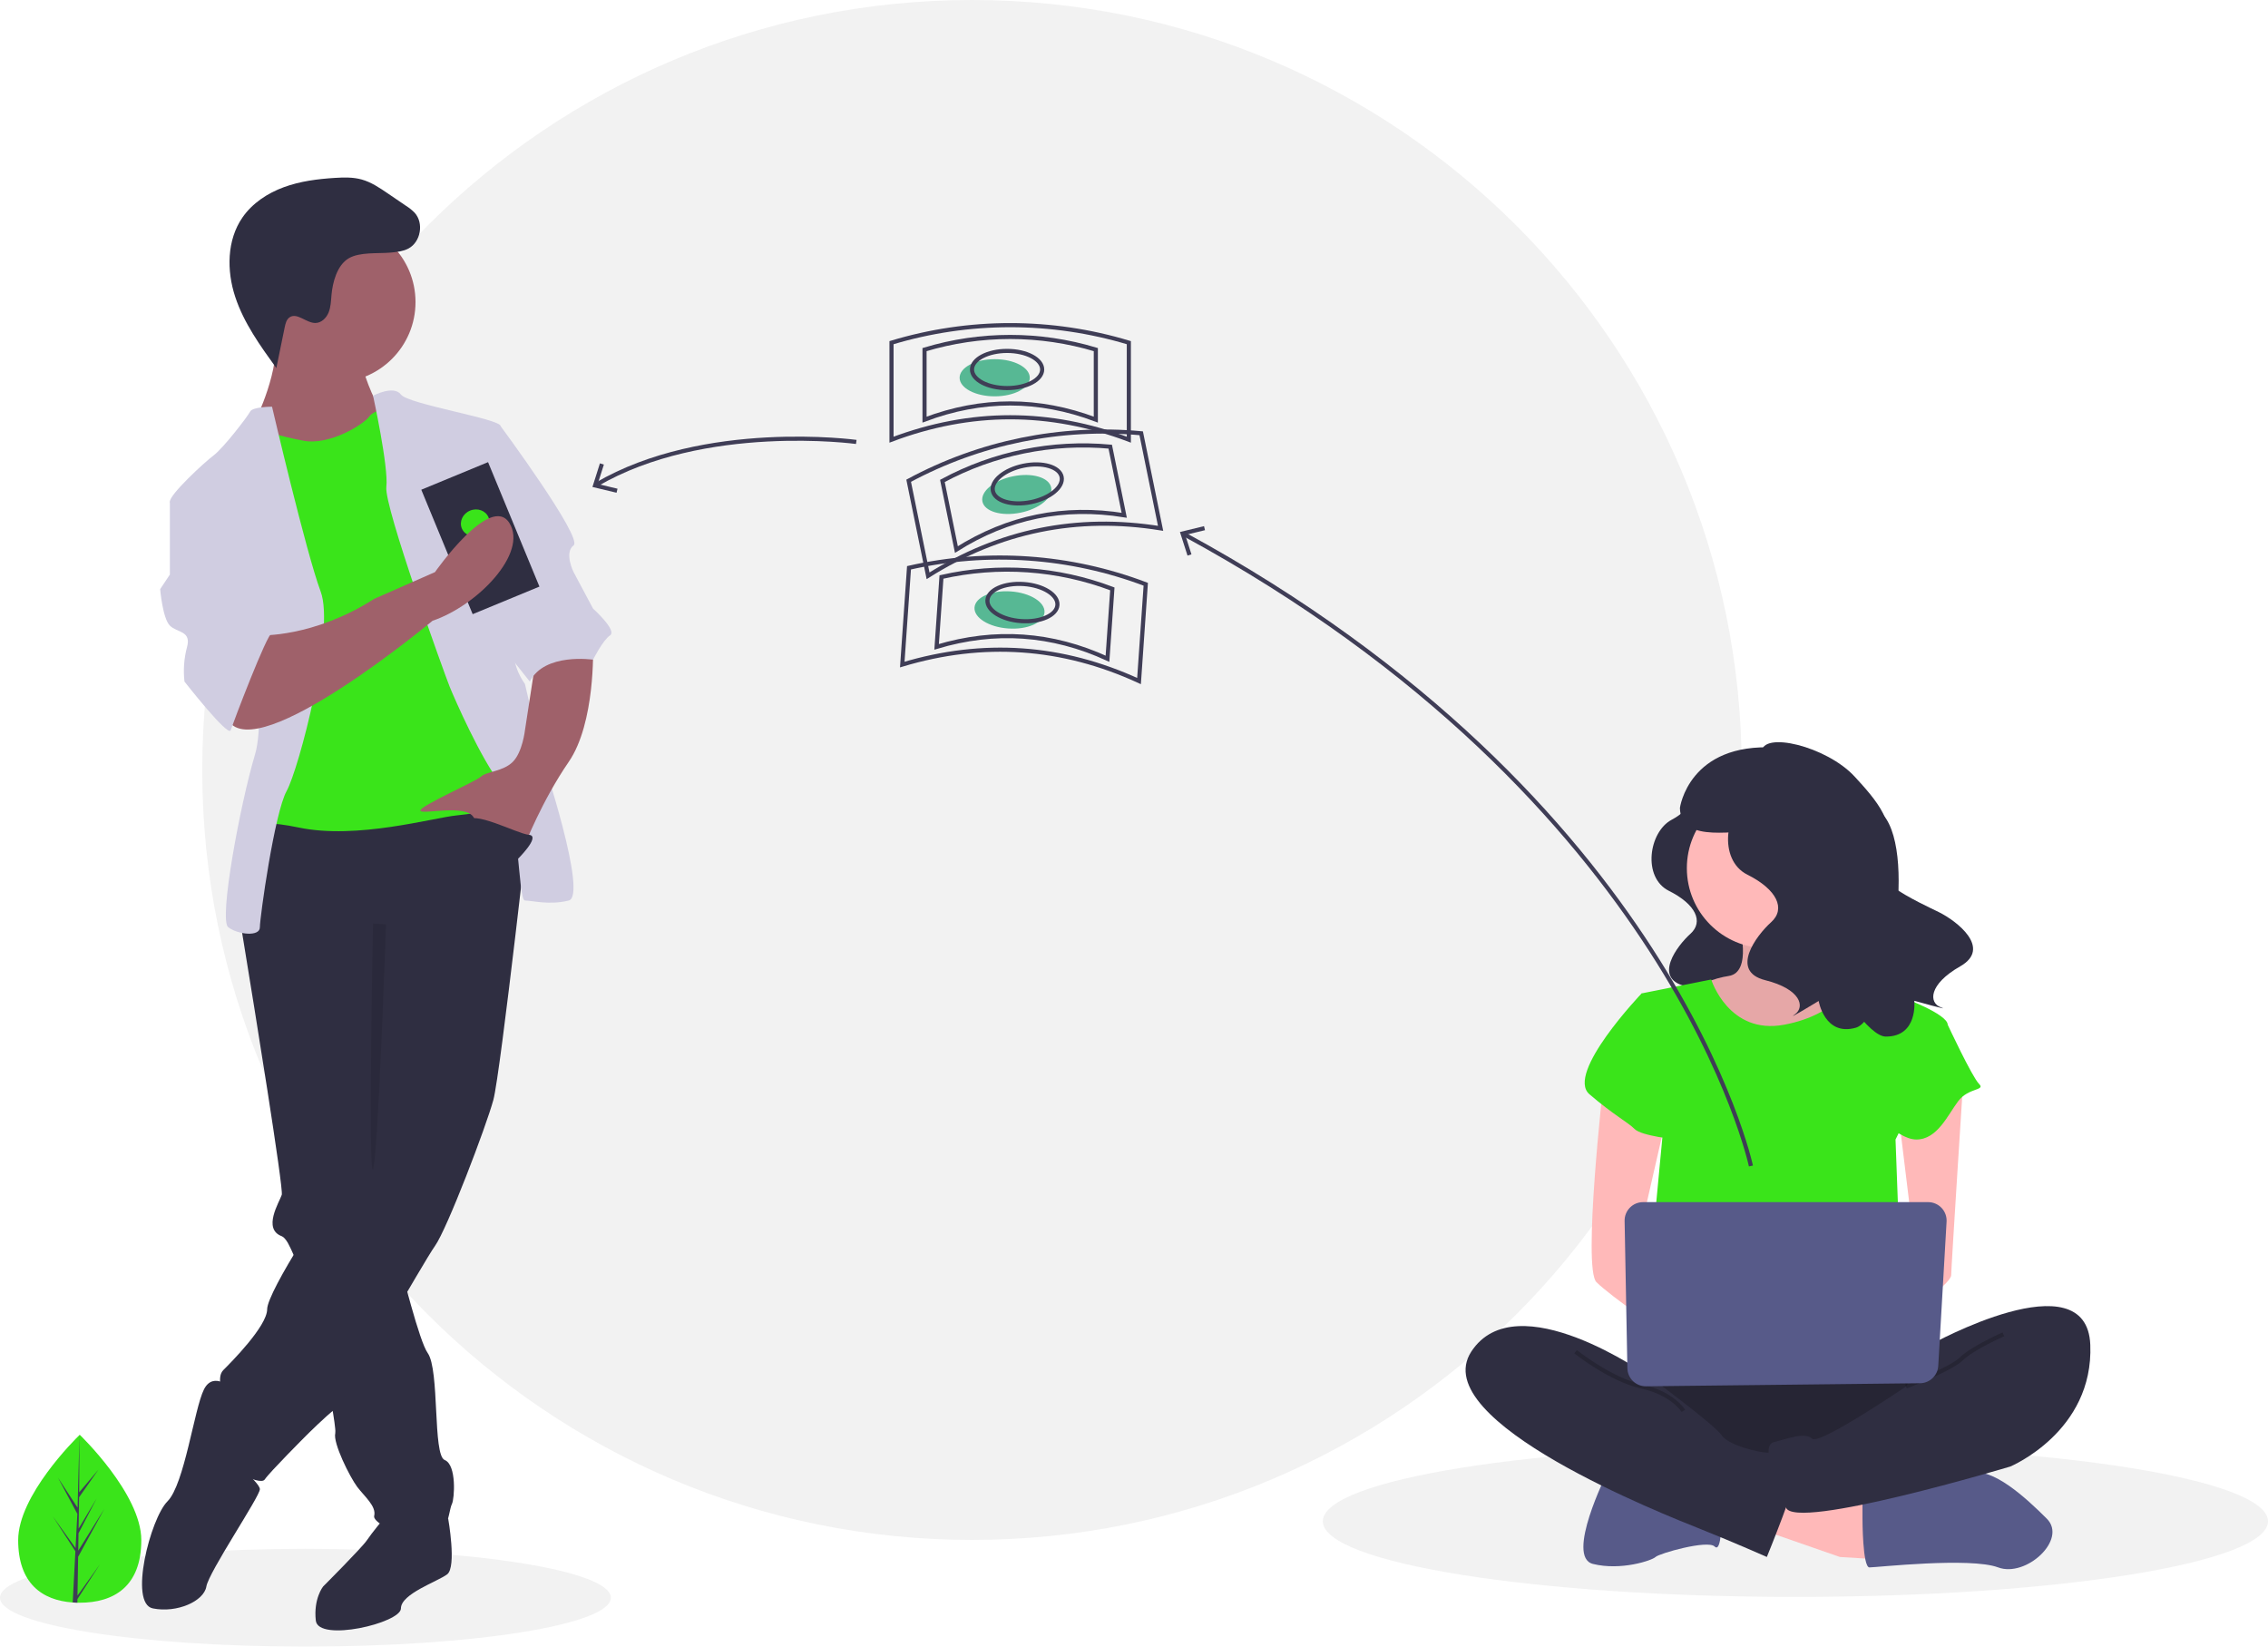
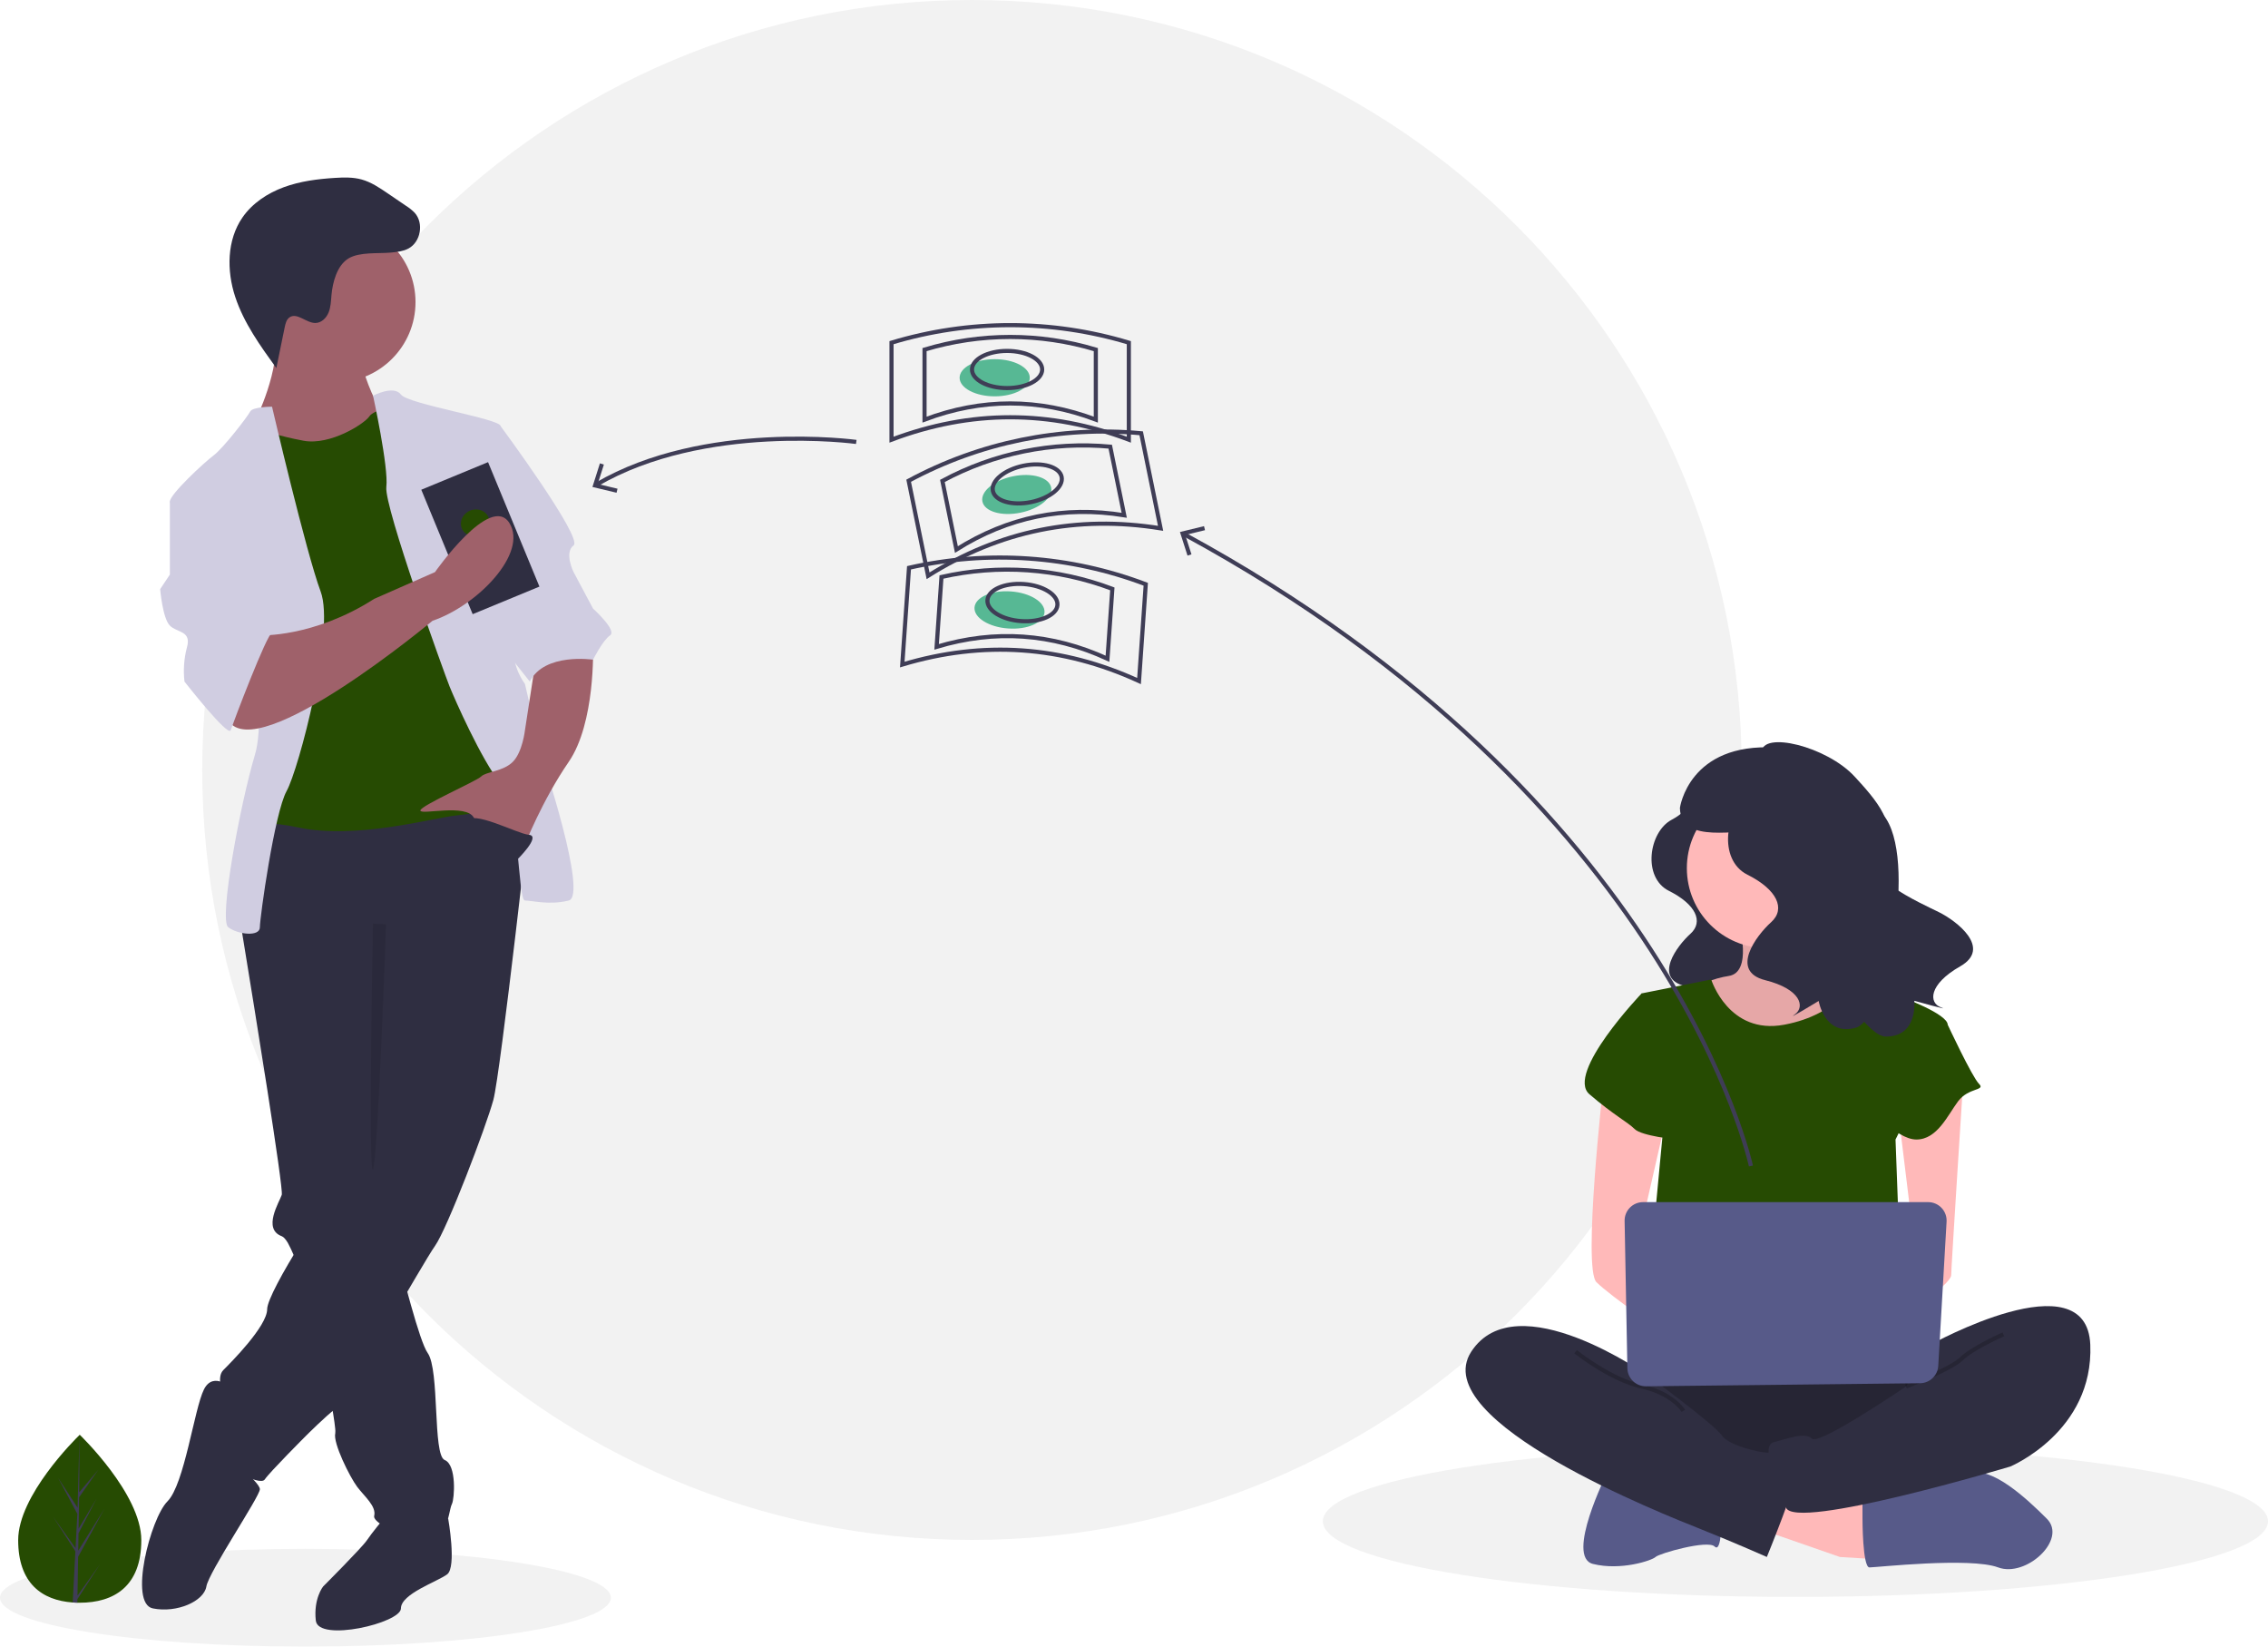
<svg xmlns="http://www.w3.org/2000/svg" id="ecb8a146-dd8f-4f83-ab4e-53bb1469e238" data-name="Layer 1" width="1099" height="797.68" viewBox="0 0 1099 797.68">
  <circle cx="471" cy="373" r="373" fill="#f2f2f2" />
  <ellipse cx="148" cy="774" rx="148" ry="23.68" fill="#f2f2f2" />
  <ellipse cx="870" cy="736.969" rx="229" ry="36.64" fill="#f2f2f2" />
  <path d="M869.62,435.945s1.95,6.499-9.098,12.348-14.297,27.945-1.3,34.443,16.897,14.947,10.398,20.796-18.197,21.446-2.6,25.345,17.547,11.698,12.998,14.947,10.398-5.849,10.398-5.849,2.6,15.597,16.247,11.698,51.99-77.985,32.494-88.383S869.62,435.945,869.62,435.945Z" transform="translate(-50.5 -51.15983)" fill="#2f2e41" />
  <path d="M893.175,498.697s6.741,23.594-5.056,25.279a46.052,46.052,0,0,0-20.224,8.426l21.909,28.65h40.447l25.279-25.279s-33.706-25.279-26.965-40.447S893.175,498.697,893.175,498.697Z" transform="translate(-50.5 -51.15983)" fill="#ffb9b9" />
  <path d="M893.175,498.697s6.741,23.594-5.056,25.279a46.052,46.052,0,0,0-20.224,8.426l21.909,28.65h40.447l25.279-25.279s-33.706-25.279-26.965-40.447S893.175,498.697,893.175,498.697Z" transform="translate(-50.5 -51.15983)" opacity="0.1" />
  <polygon points="852.787 740.779 891.549 754.261 918.513 755.946 916.828 732.352 861.213 715.904 852.787 740.779" fill="#ffb9b9" />
  <path d="M953.003,786.882s0,23.594,3.371,23.594,48.874-5.056,62.356,0,33.706-13.482,23.594-23.594-26.606-25.279-36.897-21.909-52.424,11.797-52.424,11.797Z" transform="translate(-50.5 -51.15983)" fill="#575a89" />
  <path d="M829.134,764.974s-20.224,40.447-6.741,43.818,28.65-1.685,30.335-3.371,25.279-8.426,28.65-5.056,3.371-13.482,3.371-13.482Z" transform="translate(-50.5 -51.15983)" fill="#575a89" />
  <path d="M845.987,709.359s-32.021,43.818-8.426,55.615,136.509,11.797,144.936,0,11.797-48.874,0-52.244S845.987,709.359,845.987,709.359Z" transform="translate(-50.5 -51.15983)" fill="#2f2e41" />
  <path d="M845.987,709.359s-32.021,43.818-8.426,55.615,136.509,11.797,144.936,0,11.797-48.874,0-52.244S845.987,709.359,845.987,709.359Z" transform="translate(-50.5 -51.15983)" opacity="0.2" />
  <circle cx="856.157" cy="420.572" r="38.762" fill="#ffb9b9" />
-   <path d="M845.987,532.403l33.706-6.741s8.426,26.965,35.391,21.909,33.706-21.909,33.706-21.909,20.224,8.426,21.909,8.426,23.594,8.426,23.594,13.482-25.279,55.615-25.279,55.615l3.371,91.006-124.712-3.371,8.426-89.321Z" transform="translate(-50.5 -51.15983)" fill="#3ae41a" />
+   <path d="M845.987,532.403l33.706-6.741s8.426,26.965,35.391,21.909,33.706-21.909,33.706-21.909,20.224,8.426,21.909,8.426,23.594,8.426,23.594,13.482-25.279,55.615-25.279,55.615l3.371,91.006-124.712-3.371,8.426-89.321Z" transform="translate(-50.5 -51.15983)" fill="#264b02" />
  <path d="M827.449,576.22s-10.112,89.321-3.371,96.062,33.706,25.279,33.706,25.279V677.338l-13.482-25.279,13.482-58.985Z" transform="translate(-50.5 -51.15983)" fill="#ffb9b9" />
  <path d="M1001.877,573.692s-5.899,91.849-5.899,95.219-15.168,15.168-20.224,15.168-8.426-8.426-8.426-8.426l11.797-13.482-8.426-69.097Z" transform="translate(-50.5 -51.15983)" fill="#ffb9b9" />
  <path d="M985.866,702.618s75.838-42.132,77.524,0-38.762,58.985-38.762,58.985-104.488,31.332-108.702,19.879-12.64-29.991-5.899-31.676,15.168-5.056,18.538-1.685,45.503-25.279,45.503-25.279Z" transform="translate(-50.5 -51.15983)" fill="#2f2e41" />
  <path d="M1021.258,697.562s-15.168,6.741-20.224,11.797-26.965,13.482-26.965,13.482" transform="translate(-50.5 -51.15983)" fill="none" stroke="#000" stroke-miterlimit="10" stroke-width="2" opacity="0.2" />
-   <path d="M856.099,535.773l-10.112-3.371s-37.077,38.762-25.279,48.874,18.538,13.482,21.909,16.853,20.224,5.056,20.224,5.056Z" transform="translate(-50.5 -51.15983)" fill="#3ae41a" />
-   <path d="M979.125,544.2l15.168,3.371s11.797,25.279,15.168,28.65-5.056,1.685-10.112,8.426-10.112,18.538-20.224,18.538-23.594-16.853-23.594-16.853Z" transform="translate(-50.5 -51.15983)" fill="#3ae41a" />
+   <path d="M856.099,535.773l-10.112-3.371s-37.077,38.762-25.279,48.874,18.538,13.482,21.909,16.853,20.224,5.056,20.224,5.056Z" transform="translate(-50.5 -51.15983)" fill="#264b02" />
+   <path d="M979.125,544.2l15.168,3.371s11.797,25.279,15.168,28.65-5.056,1.685-10.112,8.426-10.112,18.538-20.224,18.538-23.594-16.853-23.594-16.853Z" transform="translate(-50.5 -51.15983)" fill="#264b02" />
  <path d="M849.357,717.785s-64.041-45.503-85.95-11.797,94.377,79.209,111.23,85.95,32.021,13.482,32.021,13.482,15.168-37.077,15.168-43.818-11.797-6.741-15.168-6.741-18.538-3.371-21.909-8.426S849.357,717.785,849.357,717.785Z" transform="translate(-50.5 -51.15983)" fill="#2f2e41" />
  <path d="M813.966,705.988s16.853,13.482,32.021,16.853,20.224,11.797,20.224,11.797" transform="translate(-50.5 -51.15983)" fill="none" stroke="#000" stroke-miterlimit="10" stroke-width="2" opacity="0.2" />
  <path d="M837.732,642.622l1.346,71.356a8.933,8.933,0,0,0,9.032,8.764l132.79-1.492a8.933,8.933,0,0,0,8.818-8.418l4.031-69.864a8.933,8.933,0,0,0-8.918-9.447H846.663A8.933,8.933,0,0,0,837.732,642.622Z" transform="translate(-50.5 -51.15983)" fill="#575a89" />
  <path d="M908.728,423.04s2.16,7.199-10.079,13.679-15.839,30.957-1.44,38.157,18.718,16.558,11.519,23.038-20.158,23.758-2.88,28.077,19.438,12.959,14.399,16.558,11.519-6.479,11.519-6.479,2.88,17.278,17.998,12.959,30.203-82.84,13.35-103.064C947.445,427.16,908.728,423.04,908.728,423.04Z" transform="translate(-50.5 -51.15983)" fill="#2f2e41" />
  <path d="M904.13,415.629c.003-10.547,31.559-2.969,45.088,11.758,9.369,10.198,23.599,25.54,11.674,36.355s20.439,24.992,29.119,29.29,25.817,17.443,10.343,26.261-15.224,17.72-9.401,19.827-12.839-3.134-12.839-3.134,1.885,17.415-13.838,17.332-60.832-86.494-50.056-110.513C924.24,420.473,904.13,415.629,904.13,415.629Z" transform="translate(-50.5 -51.15983)" fill="#2f2e41" />
  <path d="M910.965,413.318c-42.198-2.541-46.433,29.223-46.433,29.223.292,18.382,29.483,9.425,37.59,12.165,9.781-7.036,28.636-20.35,42.12-29.851A63.774,63.774,0,0,0,910.965,413.318Z" transform="translate(-50.5 -51.15983)" fill="#2f2e41" />
  <path d="M898.942,616.008S861.09,438.609,624.169,309.92" transform="translate(-50.5 -51.15983)" fill="none" stroke="#3f3d56" stroke-miterlimit="10" stroke-width="2" />
  <polygon points="583.431 254.891 583.905 256.836 574.322 259.16 577.341 268.549 575.435 269.16 571.76 257.724 583.431 254.891" fill="#3f3d56" />
-   <path d="M118.973,797.271c0,22.469-13.356,30.314-29.834,30.314q-.573,0-1.143-.013c-.763-.016-1.52-.053-2.267-.104-14.871-1.052-26.424-9.301-26.424-30.197,0-21.625,27.634-48.912,29.71-50.932l.004-.004c.08-.078.12-.116.12-.116S118.973,774.803,118.973,797.271Z" transform="translate(-50.5 -51.15983)" fill="#3ae41a" />
+   <path d="M118.973,797.271c0,22.469-13.356,30.314-29.834,30.314q-.573,0-1.143-.013c-.763-.016-1.52-.053-2.267-.104-14.871-1.052-26.424-9.301-26.424-30.197,0-21.625,27.634-48.912,29.71-50.932l.004-.004c.08-.078.12-.116.12-.116S118.973,774.803,118.973,797.271Z" transform="translate(-50.5 -51.15983)" fill="#264b02" />
  <path d="M88.052,824.148,98.964,808.901,88.025,825.822l-.029,1.75c-.763-.016-1.52-.053-2.267-.104l1.176-22.479-.009-.175.02-.033.111-2.123L76.061,785.696,87.062,801.067l.025.451.889-16.985-9.388-17.528,9.503,14.547.925-35.212.004-.12v.116L88.865,774.103l9.347-11.008L88.827,776.495l-.247,15.207,8.727-14.594-8.763,16.832-.138,8.454,12.669-20.313-12.717,23.263Z" transform="translate(-50.5 -51.15983)" fill="#3f3d56" />
  <path d="M261.273,791.45l6.382-4.741s4.224,23.597-.489,27.132-22.391,9.428-22.391,16.498-40.068,16.498-41.246,5.892,3.535-16.498,3.535-16.498,18.855-18.855,21.212-22.391,8.249-10.606,8.249-10.606Z" transform="translate(-50.5 -51.15983)" fill="#2f2e41" />
  <path d="M166.996,498.014s.177,1.037.483,2.934c.283,1.685.672,4.066,1.143,7,4.95,30.204,19.386,119.119,18.408,122.053-1.178,3.535-9.428,16.498,0,20.034.907.342,1.886,1.449,2.934,3.194a68.494,68.494,0,0,1,4.985,11.761c5.621,16.31,11.632,42.413,15.108,60.49,1.52,7.943,2.557,14.33,2.864,17.677a9.612,9.612,0,0,1,.035,2.333c-1.178,4.714,7.071,21.212,10.606,25.926s9.428,9.428,8.249,14.142,29.462,17.677,32.997,9.428,3.535-12.963,4.714-15.32,2.357-18.855-3.535-21.212-2.357-43.603-8.249-51.852c-1.968-2.746-4.973-12.044-8.12-23.227-1.237-4.384-2.487-9.051-3.712-13.729-4.973-19.174-9.38-38.465-9.38-38.465L237.704,493.3l-64.815-8.249-1.662,3.665-3.312,7.271Z" transform="translate(-50.5 -51.15983)" fill="#2f2e41" />
  <path d="M163.461,724.278s-9.428-9.428-14.142,0-9.428,45.96-17.677,54.209-18.855,49.495-7.071,51.852,24.748-3.535,25.926-10.606S176.424,776.13,176.424,772.595s-16.498-16.498-16.498-16.498Z" transform="translate(-50.5 -51.15983)" fill="#2f2e41" />
  <path d="M308.412,433.198s-15.32,137.88-18.855,150.843-22.391,62.458-28.283,70.708-43.603,75.422-48.317,78.957-14.142,12.963-14.142,12.963-17.677,17.677-20.034,21.212-22.391-7.071-23.569-14.142,1.178-18.855,2.357-23.569-2.357-11.785,1.178-15.32,21.212-21.212,21.212-29.462,30.64-56.566,42.425-67.172,9.428-28.283,9.428-28.283V518.047l-64.815-20.034s3.535-56.566,11.785-56.566S295.449,422.592,308.412,433.198Z" transform="translate(-50.5 -51.15983)" fill="#2f2e41" />
  <circle cx="162.456" cy="146.346" r="38.889" fill="#9f616a" />
  <path d="M225.919,228.146s4.714,17.677,10.606,22.391-15.32,24.748-15.32,24.748l-40.068,2.357-7.071-22.391s12.963-25.926,9.428-42.425S225.919,228.146,225.919,228.146Z" transform="translate(-50.5 -51.15983)" fill="#9f616a" />
-   <path d="M242.418,248.18s-10.606,1.178-12.963,4.714-18.855,14.142-31.818,11.785-21.212-5.892-23.569-4.714-7.071,25.926-7.071,25.926l12.963,37.711-2.357,103.705-3.535,28.283s-7.071-9.428,21.212-3.535,64.815-4.714,76.6-5.892,31.818-4.714,32.997-11.785-3.535-32.997-3.535-32.997l-18.855-78.957-11.785-42.425Z" transform="translate(-50.5 -51.15983)" fill="#3ae41a" />
+   <path d="M242.418,248.18s-10.606,1.178-12.963,4.714-18.855,14.142-31.818,11.785-21.212-5.892-23.569-4.714-7.071,25.926-7.071,25.926l12.963,37.711-2.357,103.705-3.535,28.283s-7.071-9.428,21.212-3.535,64.815-4.714,76.6-5.892,31.818-4.714,32.997-11.785-3.535-32.997-3.535-32.997l-18.855-78.957-11.785-42.425Z" transform="translate(-50.5 -51.15983)" fill="#264b02" />
  <path d="M231.271,242.861s9.968-5.287,13.504-.573,48.317,11.785,48.317,15.32,9.428,98.991,7.071,107.24,4.714,17.677,4.714,17.677l8.249,35.354s22.391,67.172,12.963,69.529-17.677,0-21.212,0-2.357-44.782-11.785-56.566-22.391-41.246-24.748-47.138-31.818-87.206-30.64-96.634S231.271,242.861,231.271,242.861Z" transform="translate(-50.5 -51.15983)" fill="#d0cde1" />
  <path d="M182.316,248.18s-9.428,0-10.606,2.357S158.747,268.214,154.033,271.749,132.821,290.604,132.821,294.14s34.175,29.462,34.175,29.462,14.142,69.529,7.071,93.098-17.677,80.135-12.963,83.671,15.32,4.714,15.32,0,7.071-55.388,12.963-65.994,23.569-77.778,16.498-96.634S182.316,248.18,182.316,248.18Z" transform="translate(-50.5 -51.15983)" fill="#d0cde1" />
  <path d="M337.873,364.847s1.178,36.532-11.785,55.388-21.212,40.068-21.212,40.068-21.212-5.892-24.748-12.963-25.926-1.178-25.926-3.535,27.105-14.142,29.462-16.498,10.606-2.357,15.32-7.071,5.892-15.32,5.892-15.32l4.714-30.64Z" transform="translate(-50.5 -51.15983)" fill="#9f616a" />
  <path d="M239.741,173.528c2.992-.272,6.077-.571,8.721-1.997,5.925-3.195,7.496-12.294,2.986-17.291a22.344,22.344,0,0,0-4.143-3.331l-8.958-6.097c-3.962-2.697-8.017-5.437-12.638-6.709-4.179-1.15-8.594-1.032-12.92-.763-8.399.522-16.849,1.6-24.749,4.5s-15.268,7.751-20.052,14.673c-7.585,10.974-7.689,25.775-3.511,38.444s12.112,23.701,19.931,34.51l4.057-19.795c.361-1.763.829-3.695,2.295-4.739,3.645-2.593,8.103,2.731,12.576,2.697,2.874-.022,5.287-2.386,6.376-5.046s1.161-5.605,1.413-8.468c.534-6.064,2.653-14.502,8.396-17.847C224.872,173.153,233.726,174.074,239.741,173.528Z" transform="translate(-50.5 -51.15983)" fill="#2f2e41" />
  <path d="M237.56,498.965s-3.98,115.127-6.337,118.663,0-119.025,0-119.025Z" transform="translate(-50.5 -51.15983)" opacity="0.1" />
  <path d="M283.664,257.607h9.428s40.068,54.209,35.354,57.745,0,12.963,0,12.963l9.428,17.677s11.785,10.606,8.249,12.963-8.249,11.785-8.249,11.785-23.569-3.535-30.64,10.606L291.949,362.05Z" transform="translate(-50.5 -51.15983)" fill="#d0cde1" />
  <rect x="265.768" y="279.254" width="35" height="65.224" transform="translate(-148.0884 80.56853) rotate(-22.43787)" fill="#2f2e41" />
-   <ellipse cx="280.75" cy="304.458" rx="7" ry="6.431" transform="translate(-145.4514 79.04643) rotate(-22.43785)" fill="#3ae41a" />
+   <ellipse cx="280.75" cy="304.458" rx="7" ry="6.431" transform="translate(-145.4514 79.04643) rotate(-22.43785)" fill="#264b02" />
  <path d="M260.095,351.884s-84.849,70.708-98.991,48.317,15.32-41.246,15.32-41.246,25.926,1.178,55.388-17.677l29.462-12.963s26.896-38.399,36.061-23.777S281.69,344.608,260.095,351.884Z" transform="translate(-50.5 -51.15983)" fill="#9f616a" />
  <path d="M145.784,289.426,132.821,294.14v35.354l-4.714,7.071s1.178,14.142,4.714,17.677,10.606,2.357,8.249,10.606a44.667,44.667,0,0,0-1.178,16.498s21.212,27.105,22.391,23.569,17.677-47.138,20.034-47.138-23.569-68.351-23.569-68.351Z" transform="translate(-50.5 -51.15983)" fill="#d0cde1" />
  <path d="M300.752,467.963s12.185-11.785,6.093-12.374-27.305-12.374-30.84-6.482S300.752,467.963,300.752,467.963Z" transform="translate(-50.5 -51.15983)" fill="#2f2e41" />
  <ellipse cx="482" cy="183" rx="17" ry="9" fill="#57b894" />
  <path d="M597.5,264.16q-57.5-21.717-115,0v-47a199.038,199.038,0,0,1,115,0Z" transform="translate(-50.5 -51.15983)" fill="none" stroke="#3f3d56" stroke-miterlimit="10" stroke-width="2" />
  <path d="M581.5,254.44q-41.5-15.674-83,0V220.519a143.653,143.653,0,0,1,83,0Z" transform="translate(-50.5 -51.15983)" fill="none" stroke="#3f3d56" stroke-miterlimit="10" stroke-width="2" />
  <ellipse cx="488" cy="179" rx="17" ry="9" fill="none" stroke="#3f3d56" stroke-miterlimit="10" stroke-width="2" />
  <ellipse cx="543.2" cy="290.706" rx="17" ry="9" transform="translate(-97.66163 63.33821) rotate(-11.53546)" fill="#57b894" />
  <path d="M612.886,307.101q-60.681-9.779-112.677,22.997l-9.399-46.051a199.038,199.038,0,0,1,112.677-22.997Z" transform="translate(-50.5 -51.15983)" fill="none" stroke="#3f3d56" stroke-miterlimit="10" stroke-width="2" />
  <path d="M595.266,300.777q-43.796-7.058-81.323,16.598L507.159,284.139a143.653,143.653,0,0,1,81.323-16.598Z" transform="translate(-50.5 -51.15983)" fill="none" stroke="#3f3d56" stroke-miterlimit="10" stroke-width="2" />
  <ellipse cx="548.279" cy="285.587" rx="17" ry="9" transform="translate(-96.53536 64.25047) rotate(-11.53546)" fill="none" stroke="#3f3d56" stroke-miterlimit="10" stroke-width="2" />
  <ellipse cx="539.675" cy="346.645" rx="9" ry="17" transform="translate(105.9025 809.7943) rotate(-86.0194)" fill="#57b894" />
  <path d="M602.435,381.085q-55.854-25.656-114.723-7.983l3.263-46.887a199.038,199.038,0,0,1,114.723,7.983Z" transform="translate(-50.5 -51.15983)" fill="none" stroke="#3f3d56" stroke-miterlimit="10" stroke-width="2" />
  <path d="M587.149,370.278Q546.837,351.761,504.349,364.516l2.355-33.84a143.653,143.653,0,0,1,82.8,5.762Z" transform="translate(-50.5 -51.15983)" fill="none" stroke="#3f3d56" stroke-miterlimit="10" stroke-width="2" />
  <ellipse cx="545.938" cy="343.071" rx="9" ry="17" transform="translate(115.2961 812.7167) rotate(-86.0194)" fill="none" stroke="#3f3d56" stroke-miterlimit="10" stroke-width="2" />
  <path d="M465.422,265.251s-73.496-10.055-125.982,20.704" transform="translate(-50.5 -51.15983)" fill="none" stroke="#3f3d56" stroke-miterlimit="10" stroke-width="2" />
  <polygon points="290.708 224.459 292.617 225.063 289.633 234.462 299.227 236.751 298.76 238.698 287.077 235.907 290.708 224.459" fill="#3f3d56" />
</svg>
